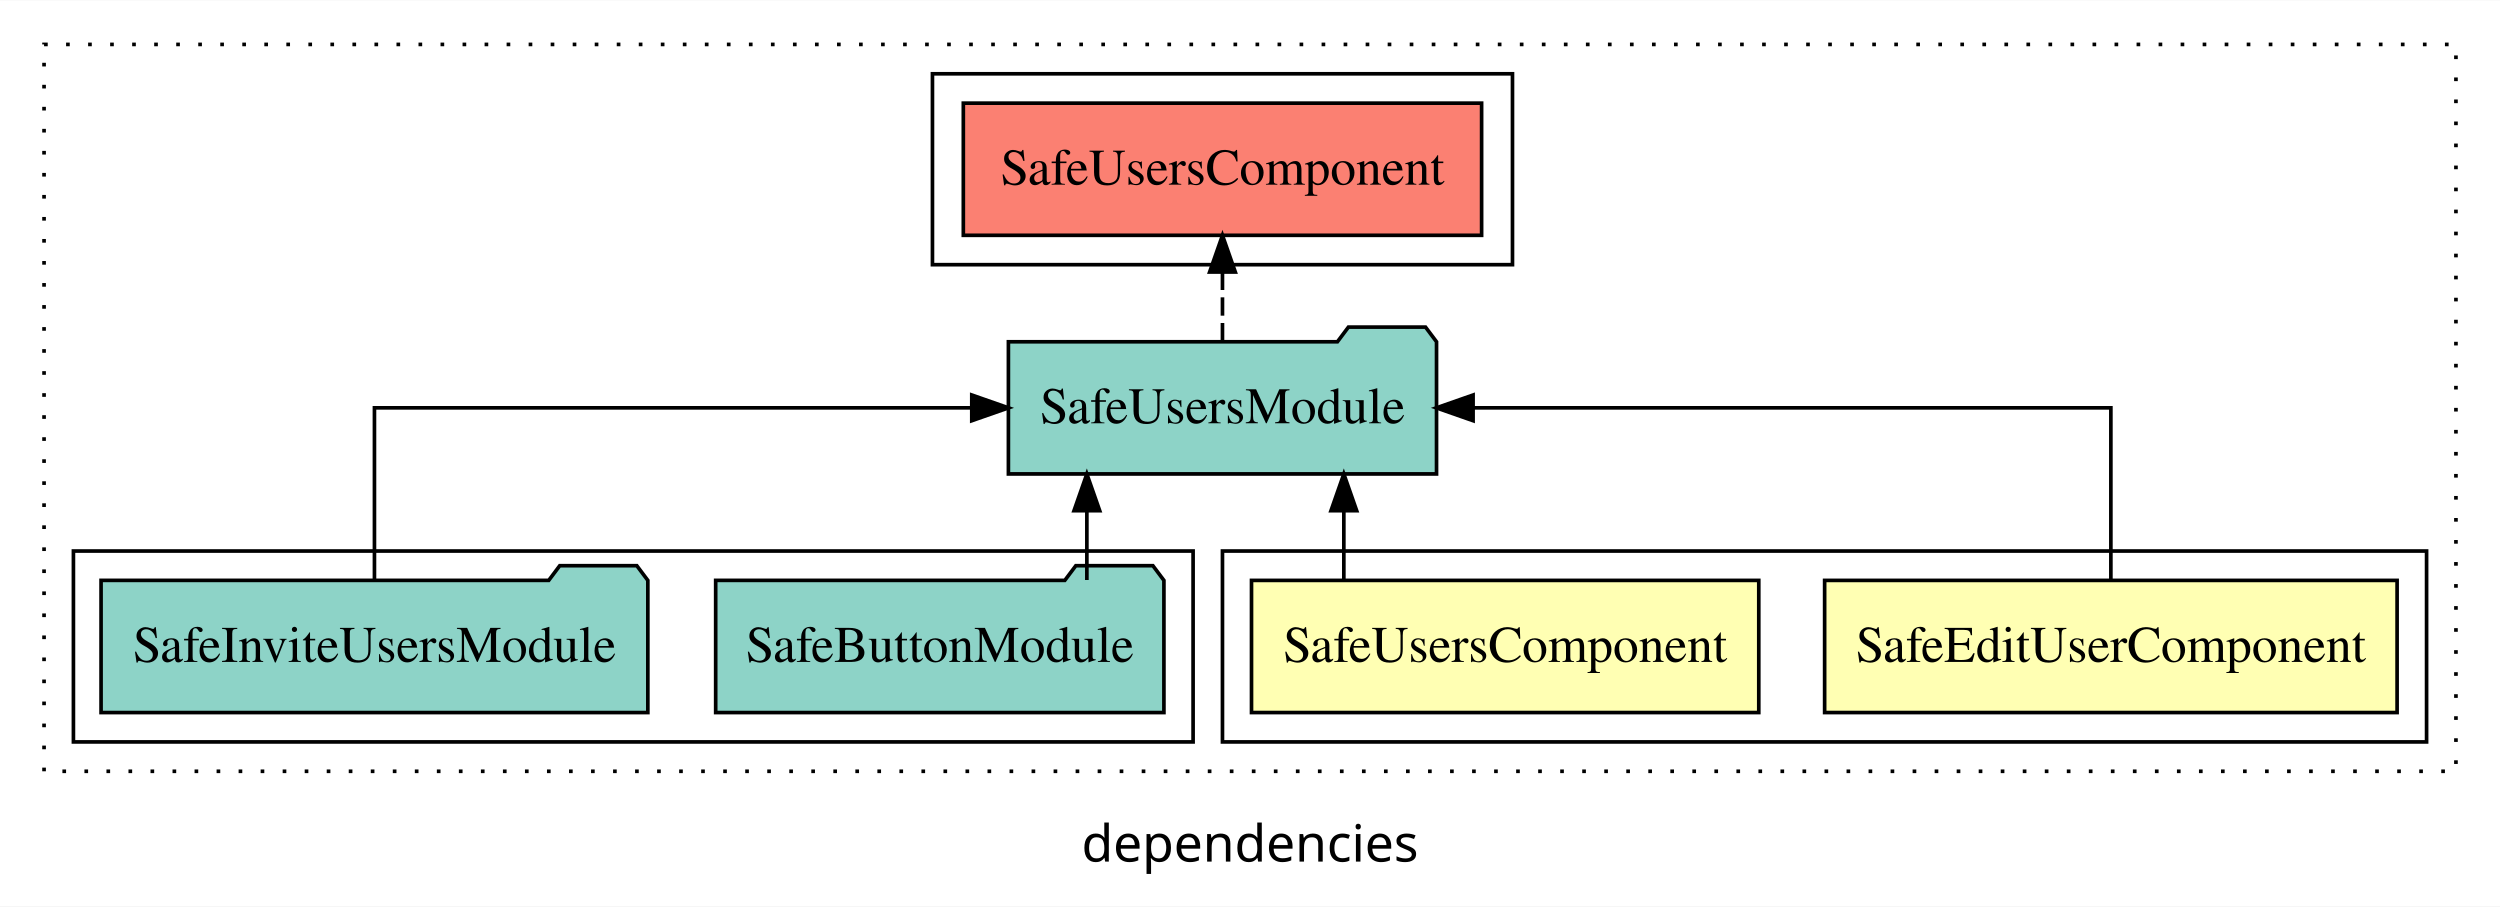
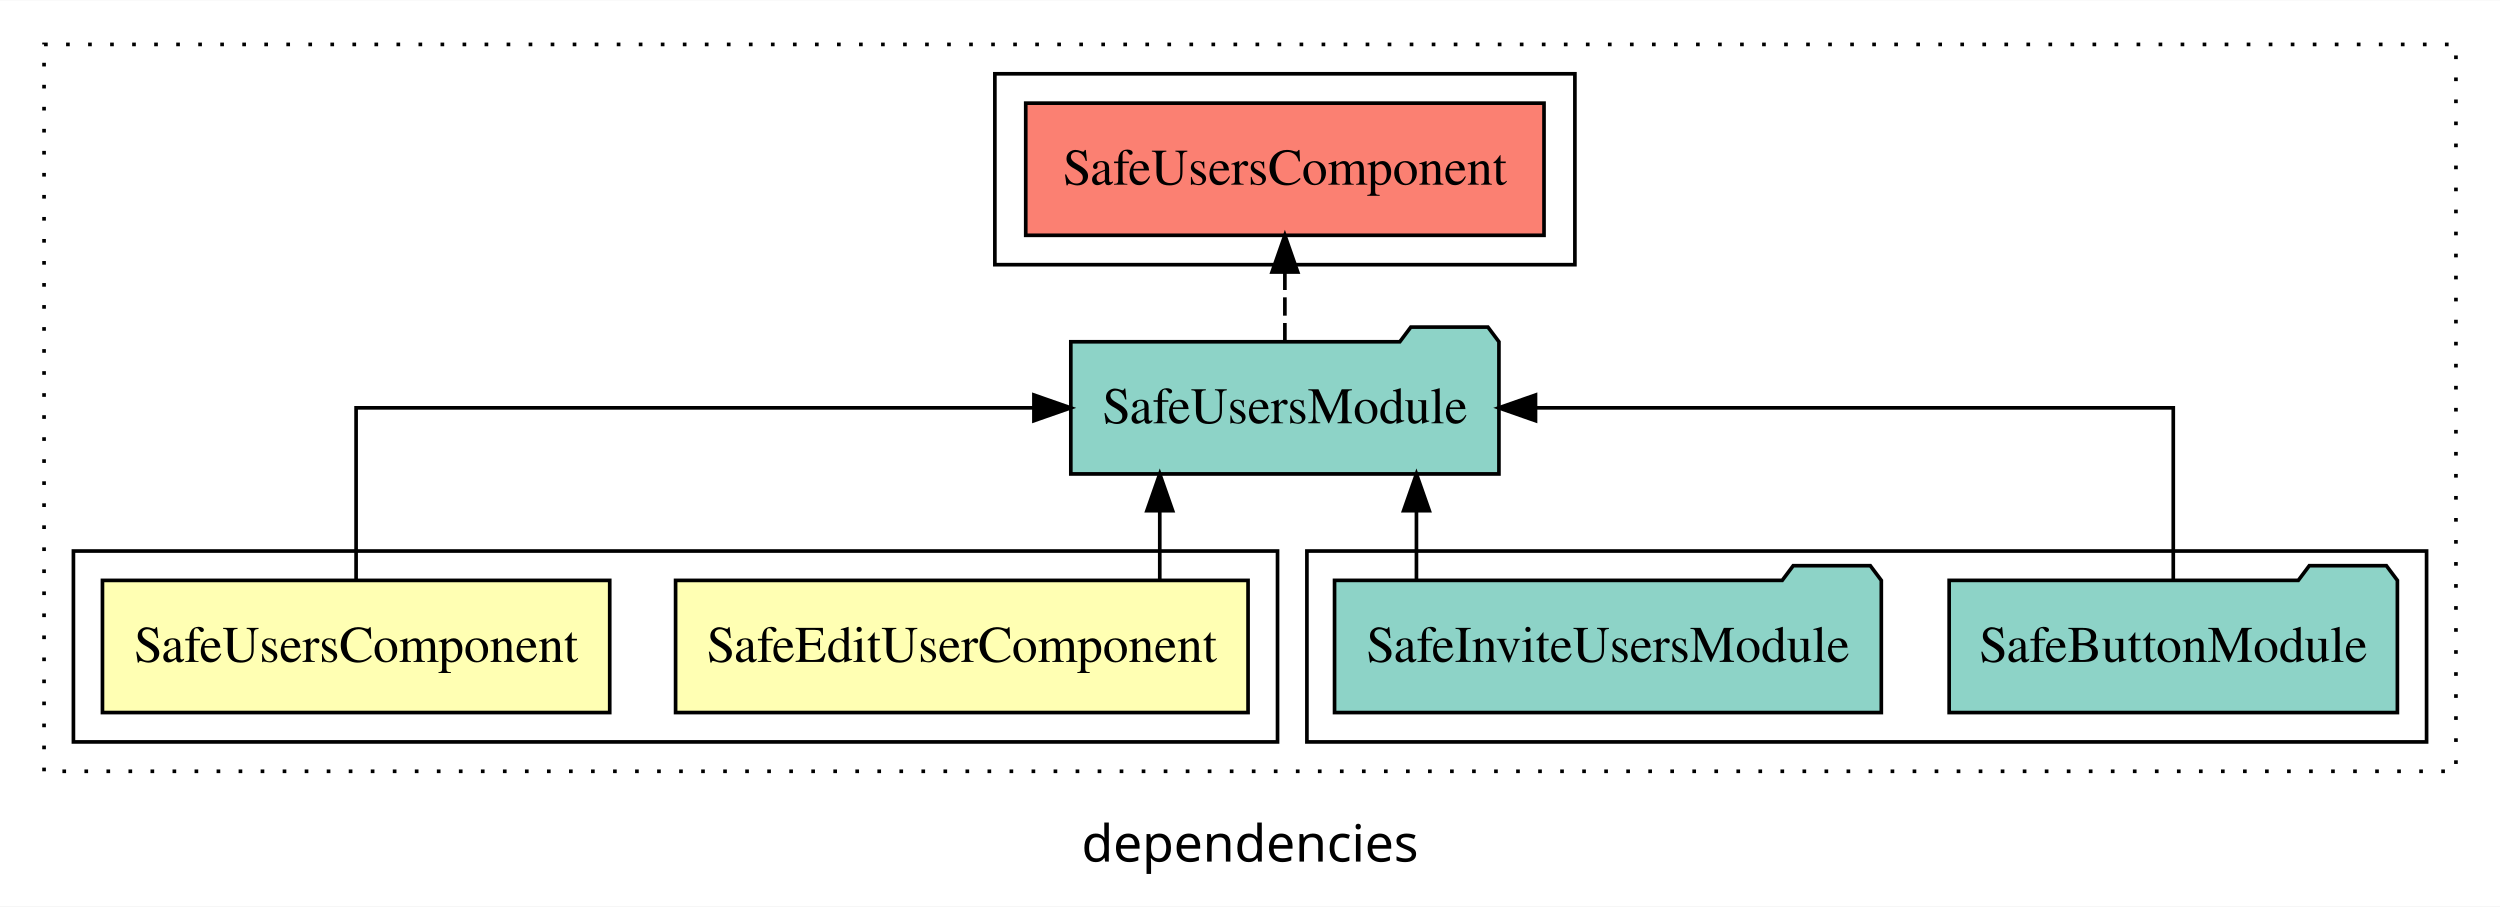
<svg xmlns="http://www.w3.org/2000/svg" width="681pt" height="247pt" viewBox="0.00 0.00 681.00 246.80">
  <g id="graph0" class="graph" transform="scale(1 1) rotate(0) translate(4 242.8)">
    <polygon fill="white" stroke="transparent" points="-4,4 -4,-242.8 677,-242.8 677,4 -4,4" />
    <text text-anchor="middle" x="336.5" y="-8.2" font-family="sans-serif" font-size="14.00">dependencies</text>
    <g id="clust1" class="cluster">
      <polygon fill="none" stroke="black" stroke-dasharray="1,5" points="8,-32.8 8,-230.8 665,-230.8 665,-32.8 8,-32.8" />
    </g>
+     <g id="clust5" class="cluster">
+       <polygon fill="none" stroke="black" points="352,-40.8 352,-92.8 657,-92.8 657,-40.8 352,-40.8" />
+     </g>
    <g id="clust6" class="cluster">
-       <polygon fill="none" stroke="black" points="250,-170.8 250,-222.8 408,-222.8 408,-170.8 250,-170.8" />
+       <polygon fill="none" stroke="black" points="267,-170.8 267,-222.8 425,-222.8 425,-170.8 267,-170.8" />
    </g>
    <g id="clust2" class="cluster">
-       <polygon fill="none" stroke="black" points="329,-40.8 329,-92.8 657,-92.8 657,-40.8 329,-40.8" />
-     </g>
-     <g id="clust5" class="cluster">
-       <polygon fill="none" stroke="black" points="16,-40.8 16,-92.8 321,-92.8 321,-40.8 16,-40.8" />
+       <polygon fill="none" stroke="black" points="16,-40.8 16,-92.8 344,-92.8 344,-40.8 16,-40.8" />
    </g>
    <g id="node1" class="node">
-       <polygon fill="#ffffb3" stroke="black" points="648.97,-84.8 493.03,-84.8 493.03,-48.8 648.97,-48.8 648.97,-84.8" />
-       <text text-anchor="middle" x="571" y="-62.6" font-family="Times,serif" font-size="14.00">SafeEditUserComponent</text>
+       <polygon fill="#ffffb3" stroke="black" points="335.97,-84.8 180.03,-84.8 180.03,-48.8 335.97,-48.8 335.97,-84.8" />
+       <text text-anchor="middle" x="258" y="-62.6" font-family="Times,serif" font-size="14.00">SafeEditUserComponent</text>
    </g>
    <g id="node3" class="node">
-       <polygon fill="#8dd3c7" stroke="black" points="387.31,-149.8 384.31,-153.8 363.31,-153.8 360.31,-149.8 270.69,-149.8 270.69,-113.8 387.31,-113.8 387.31,-149.8" />
-       <text text-anchor="middle" x="329" y="-127.6" font-family="Times,serif" font-size="14.00">SafeUsersModule</text>
+       <polygon fill="#8dd3c7" stroke="black" points="404.31,-149.8 401.31,-153.8 380.31,-153.8 377.31,-149.8 287.69,-149.8 287.69,-113.8 404.31,-113.8 404.31,-149.8" />
+       <text text-anchor="middle" x="346" y="-127.6" font-family="Times,serif" font-size="14.00">SafeUsersModule</text>
    </g>
    <g id="edge1" class="edge">
-       <path fill="none" stroke="black" d="M571,-84.91C571,-104.14 571,-131.8 571,-131.8 571,-131.8 397.27,-131.8 397.27,-131.8" />
-       <polygon fill="black" stroke="black" points="397.27,-128.3 387.27,-131.8 397.27,-135.3 397.27,-128.3" />
+       <path fill="none" stroke="black" d="M311.92,-84.91C311.92,-84.91 311.92,-103.79 311.92,-103.79" />
+       <polygon fill="black" stroke="black" points="308.42,-103.79 311.92,-113.79 315.42,-103.79 308.42,-103.79" />
    </g>
    <g id="node2" class="node">
-       <polygon fill="#ffffb3" stroke="black" points="475.09,-84.8 336.91,-84.8 336.91,-48.8 475.09,-48.8 475.09,-84.8" />
-       <text text-anchor="middle" x="406" y="-62.6" font-family="Times,serif" font-size="14.00">SafeUsersComponent</text>
+       <polygon fill="#ffffb3" stroke="black" points="162.09,-84.8 23.91,-84.8 23.91,-48.8 162.09,-48.8 162.09,-84.8" />
+       <text text-anchor="middle" x="93" y="-62.6" font-family="Times,serif" font-size="14.00">SafeUsersComponent</text>
    </g>
    <g id="edge2" class="edge">
-       <path fill="none" stroke="black" d="M362.06,-84.91C362.06,-84.91 362.06,-103.79 362.06,-103.79" />
-       <polygon fill="black" stroke="black" points="358.56,-103.79 362.06,-113.79 365.56,-103.79 358.56,-103.79" />
+       <path fill="none" stroke="black" d="M93,-84.91C93,-104.14 93,-131.8 93,-131.8 93,-131.8 277.64,-131.8 277.64,-131.8" />
+       <polygon fill="black" stroke="black" points="277.64,-135.3 287.64,-131.8 277.64,-128.3 277.64,-135.3" />
    </g>
    <g id="node6" class="node">
-       <polygon fill="#fb8072" stroke="black" points="399.59,-214.8 258.41,-214.8 258.41,-178.8 399.59,-178.8 399.59,-214.8" />
-       <text text-anchor="middle" x="329" y="-192.6" font-family="Times,serif" font-size="14.00">SafeUsersComponent </text>
+       <polygon fill="#fb8072" stroke="black" points="416.59,-214.8 275.41,-214.8 275.41,-178.8 416.59,-178.8 416.59,-214.8" />
+       <text text-anchor="middle" x="346" y="-192.6" font-family="Times,serif" font-size="14.00">SafeUsersComponent </text>
    </g>
    <g id="edge5" class="edge">
-       <path fill="none" stroke="black" stroke-dasharray="5,2" d="M329,-149.91C329,-149.91 329,-168.79 329,-168.79" />
-       <polygon fill="black" stroke="black" points="325.5,-168.79 329,-178.79 332.5,-168.79 325.5,-168.79" />
+       <path fill="none" stroke="black" stroke-dasharray="5,2" d="M346,-149.91C346,-149.91 346,-168.79 346,-168.79" />
+       <polygon fill="black" stroke="black" points="342.5,-168.79 346,-178.79 349.5,-168.79 342.5,-168.79" />
    </g>
    <g id="node4" class="node">
-       <polygon fill="#8dd3c7" stroke="black" points="313.05,-84.8 310.05,-88.8 289.05,-88.8 286.05,-84.8 190.95,-84.8 190.95,-48.8 313.05,-48.8 313.05,-84.8" />
-       <text text-anchor="middle" x="252" y="-62.6" font-family="Times,serif" font-size="14.00">SafeButtonModule</text>
+       <polygon fill="#8dd3c7" stroke="black" points="649.05,-84.8 646.05,-88.8 625.05,-88.8 622.05,-84.8 526.95,-84.8 526.95,-48.8 649.05,-48.8 649.05,-84.8" />
+       <text text-anchor="middle" x="588" y="-62.6" font-family="Times,serif" font-size="14.00">SafeButtonModule</text>
    </g>
    <g id="edge3" class="edge">
-       <path fill="none" stroke="black" d="M292.06,-84.91C292.06,-84.91 292.06,-103.79 292.06,-103.79" />
-       <polygon fill="black" stroke="black" points="288.56,-103.79 292.06,-113.79 295.56,-103.79 288.56,-103.79" />
+       <path fill="none" stroke="black" d="M588,-84.91C588,-104.14 588,-131.8 588,-131.8 588,-131.8 414.27,-131.8 414.27,-131.8" />
+       <polygon fill="black" stroke="black" points="414.27,-128.3 404.27,-131.8 414.27,-135.3 414.27,-128.3" />
    </g>
    <g id="node5" class="node">
-       <polygon fill="#8dd3c7" stroke="black" points="172.47,-84.8 169.47,-88.8 148.47,-88.8 145.47,-84.8 23.53,-84.8 23.53,-48.8 172.47,-48.8 172.47,-84.8" />
-       <text text-anchor="middle" x="98" y="-62.6" font-family="Times,serif" font-size="14.00">SafeInviteUsersModule</text>
+       <polygon fill="#8dd3c7" stroke="black" points="508.47,-84.8 505.47,-88.8 484.47,-88.8 481.47,-84.8 359.53,-84.8 359.53,-48.8 508.47,-48.8 508.47,-84.8" />
+       <text text-anchor="middle" x="434" y="-62.6" font-family="Times,serif" font-size="14.00">SafeInviteUsersModule</text>
    </g>
    <g id="edge4" class="edge">
-       <path fill="none" stroke="black" d="M98,-84.91C98,-104.14 98,-131.8 98,-131.8 98,-131.8 260.71,-131.8 260.71,-131.8" />
-       <polygon fill="black" stroke="black" points="260.71,-135.3 270.71,-131.8 260.71,-128.3 260.71,-135.3" />
+       <path fill="none" stroke="black" d="M381.84,-84.91C381.84,-84.91 381.84,-103.79 381.84,-103.79" />
+       <polygon fill="black" stroke="black" points="378.34,-103.79 381.84,-113.79 385.34,-103.79 378.34,-103.79" />
    </g>
  </g>
</svg>
